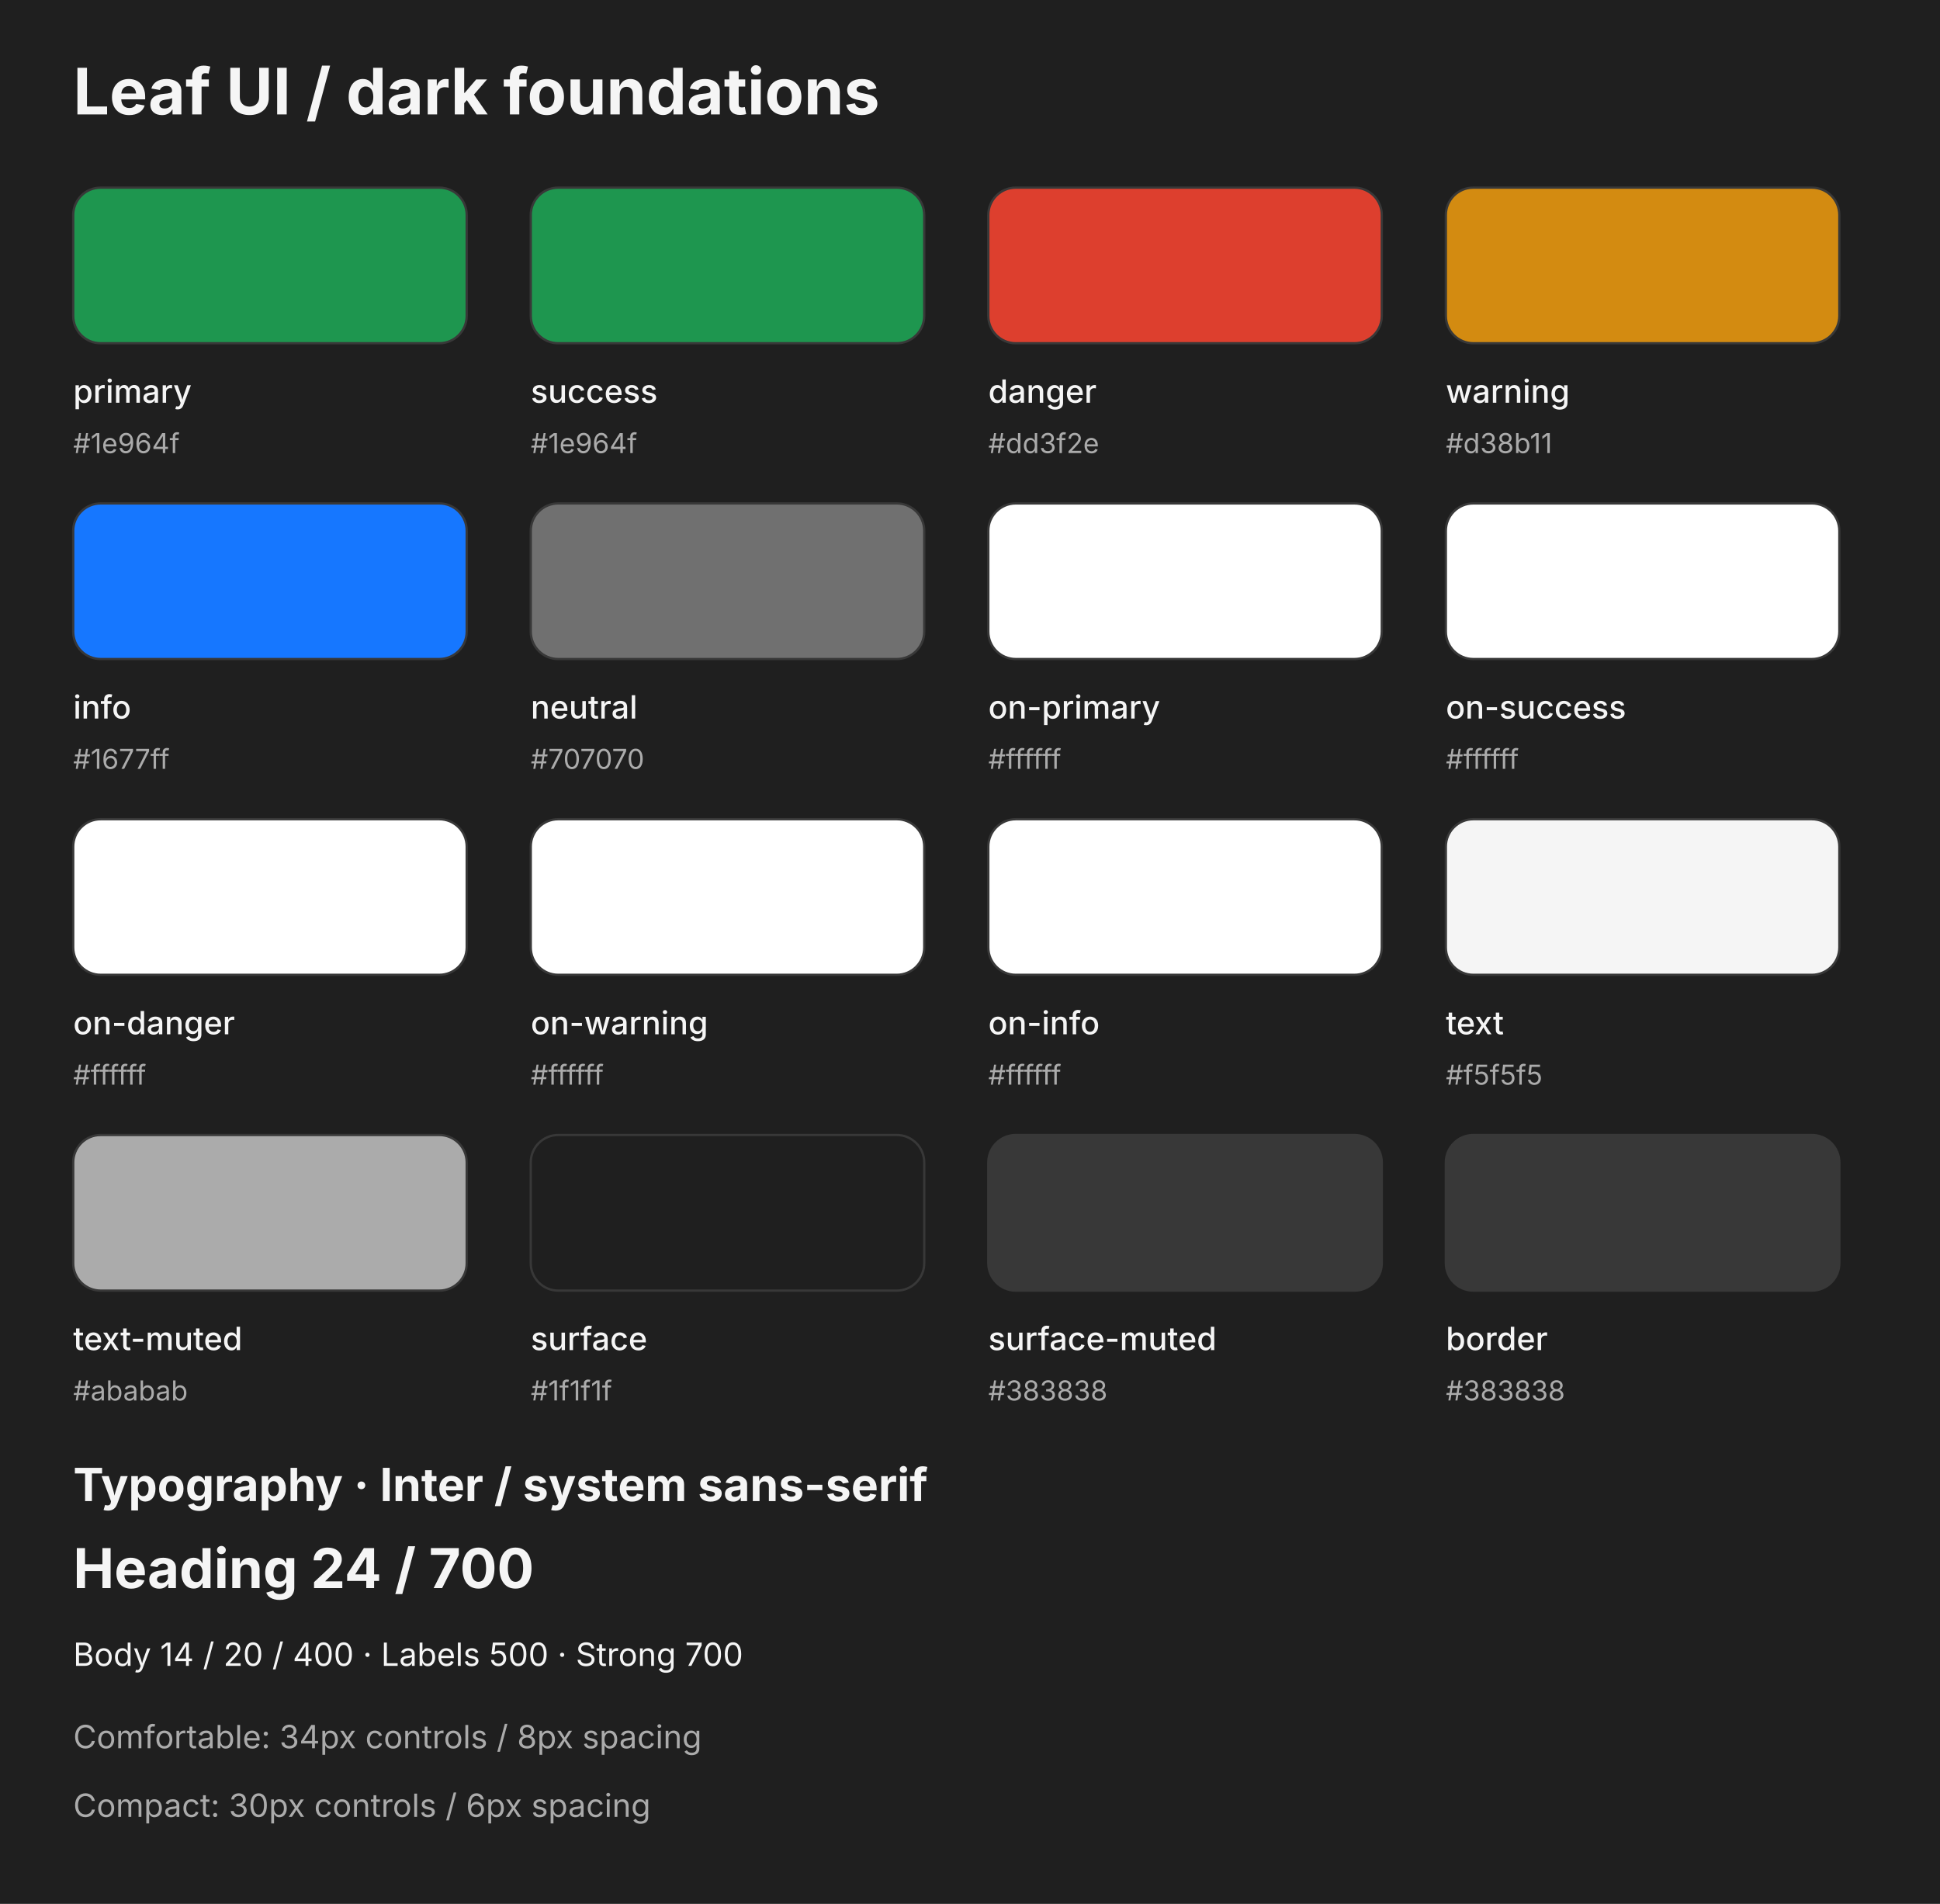
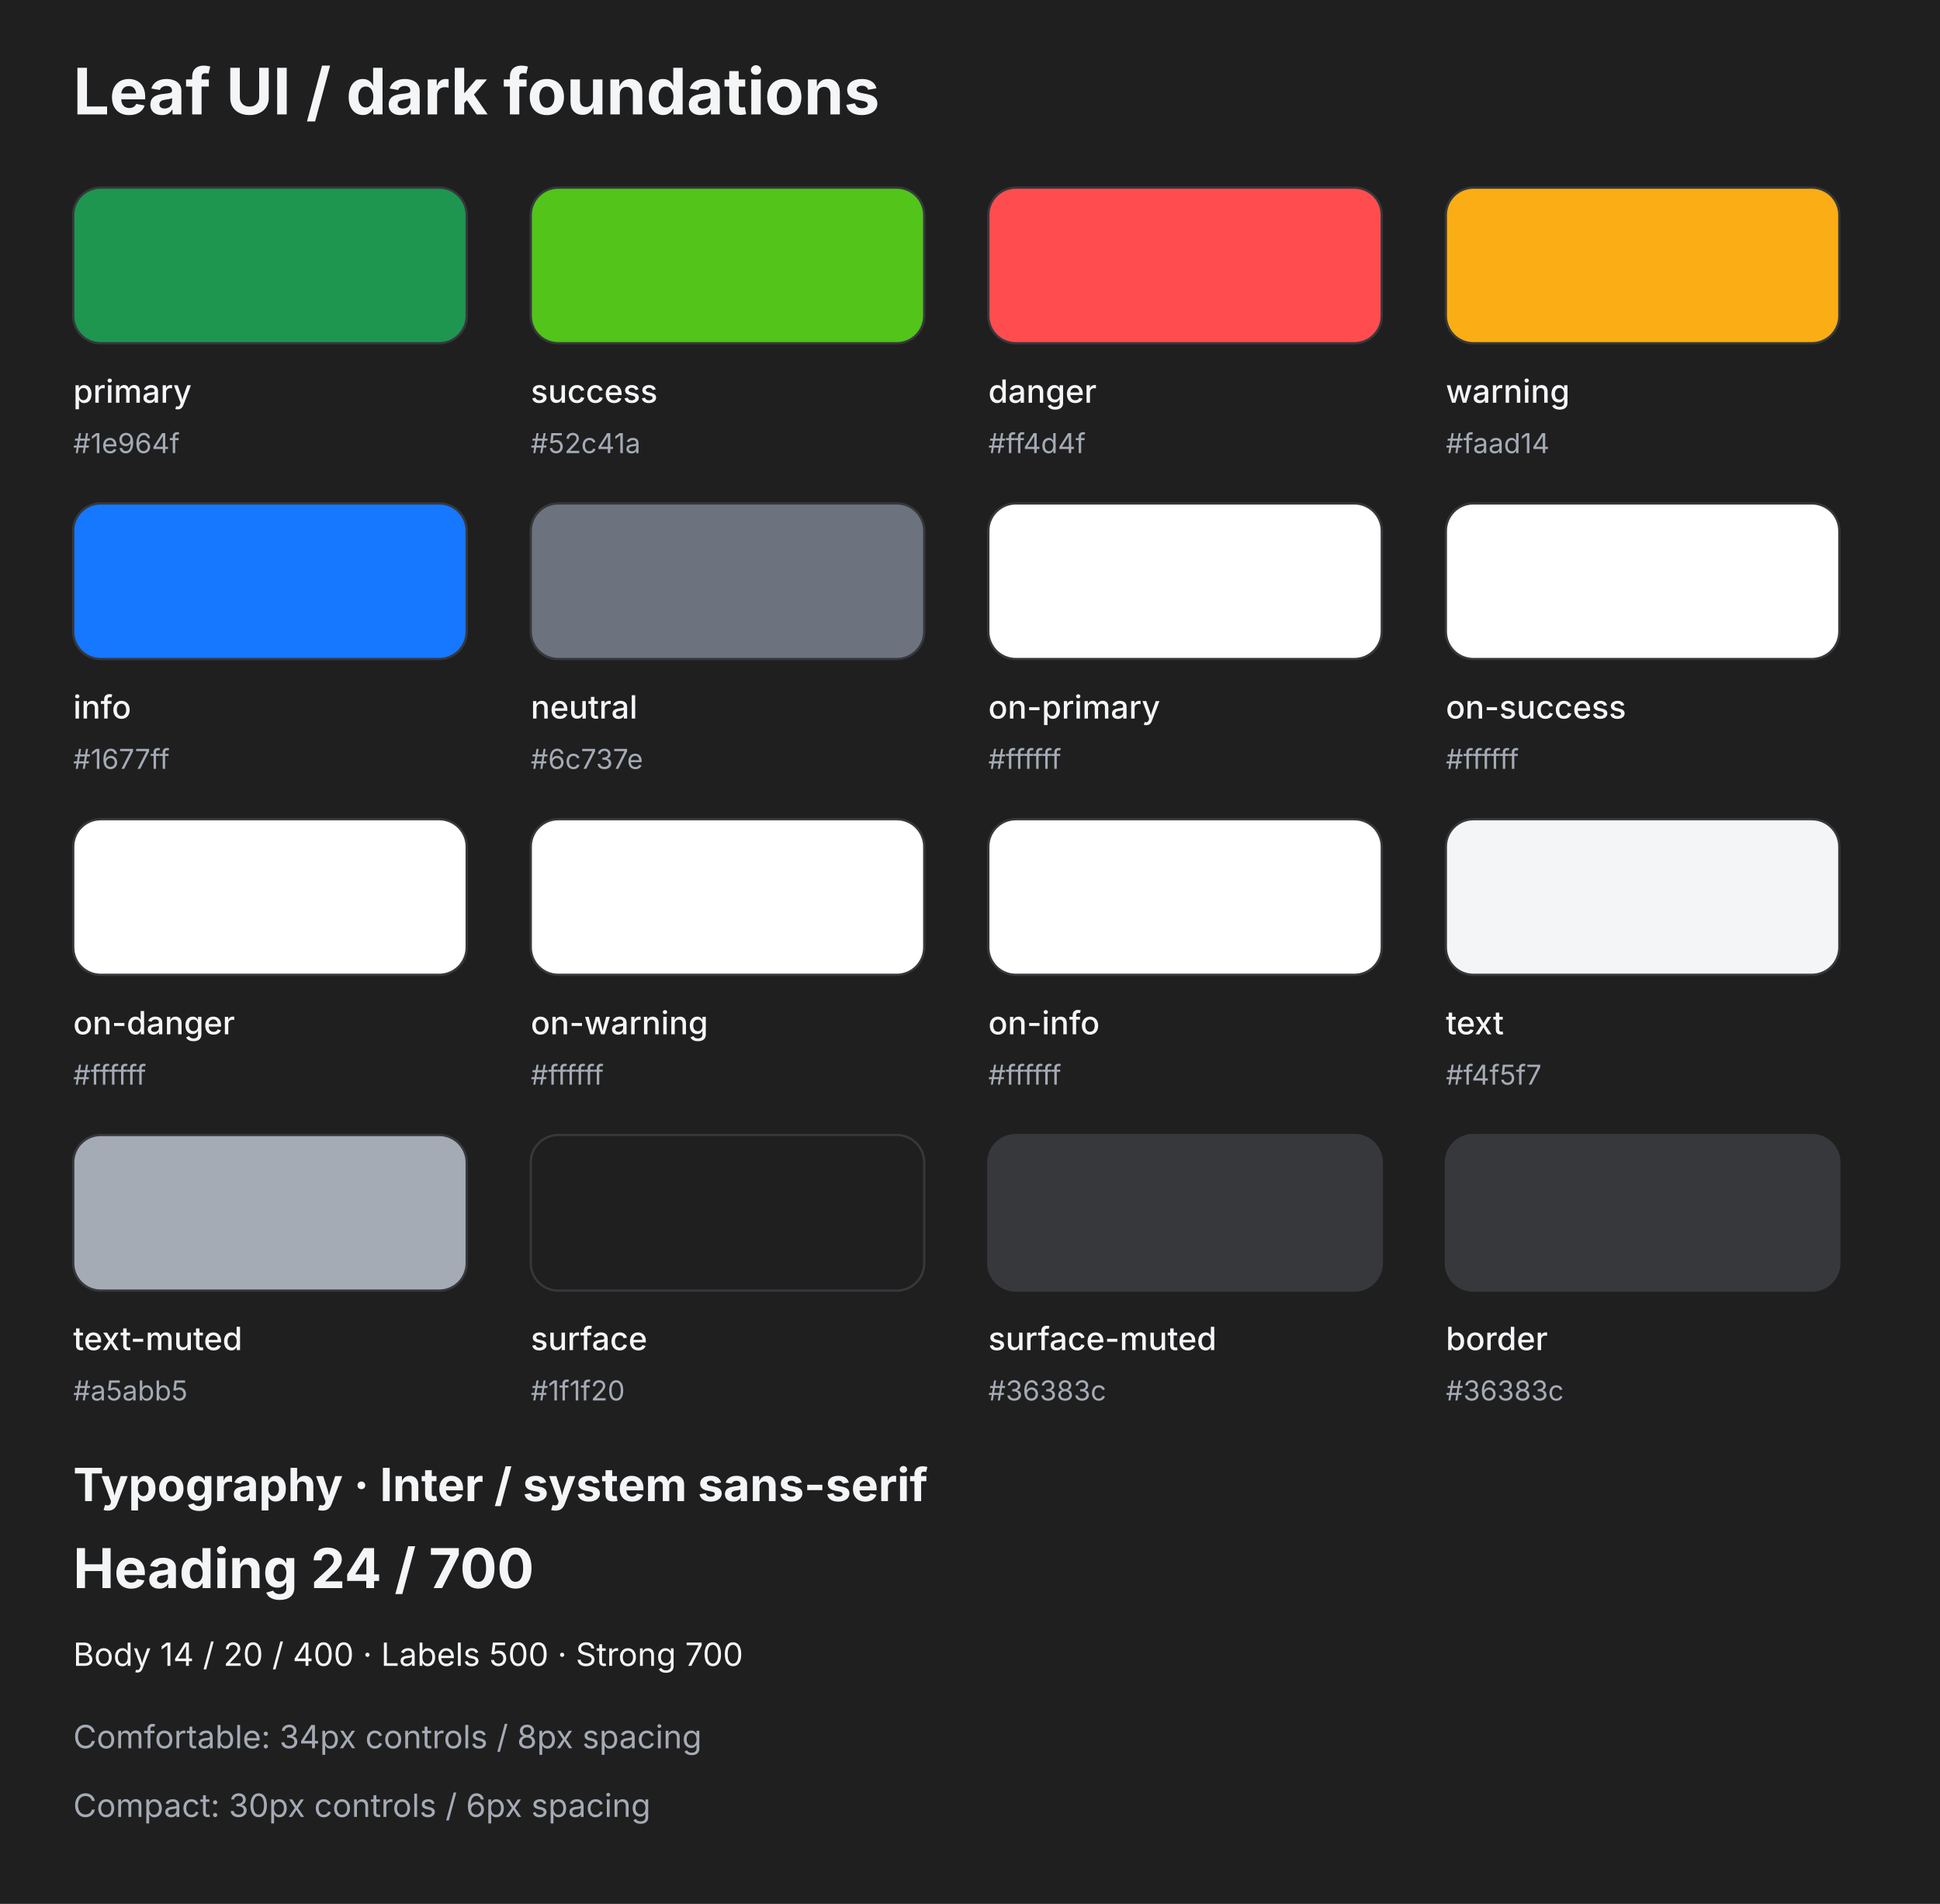
<svg xmlns="http://www.w3.org/2000/svg" width="848" height="832" viewBox="0 0 848 832" font-family="Inter, Arial, sans-serif">
-   <rect x="0" y="0" width="848" height="832" rx="0" fill="#1f1f1f" stroke="none" />
-   <text x="32" y="50" fill="#f5f5f5" font-size="28" font-weight="700">Leaf UI / dark foundations</text>
+   <rect x="0" y="0" width="848" height="832" rx="0" fill="#1f1f20" stroke="none" />
+   <text x="32" y="50" fill="#f4f5f7" font-size="28" font-weight="700">Leaf UI / dark foundations</text>
  <g id="color-primary">
-     <rect x="32" y="82" width="172" height="68" rx="12" fill="#1e964f" stroke="#383838" />
-     <text x="32" y="176" fill="#f5f5f5" font-size="14" font-weight="500">primary</text>
-     <text x="32" y="198" fill="#ababab" font-size="12" font-weight="400">#1e964f</text>
+     <rect x="32" y="82" width="172" height="68" rx="12" fill="#1e964f" stroke="#36383c" />
+     <text x="32" y="176" fill="#f4f5f7" font-size="14" font-weight="500">primary</text>
+     <text x="32" y="198" fill="#a5abb5" font-size="12" font-weight="400">#1e964f</text>
  </g>
  <g id="color-success">
-     <rect x="232" y="82" width="172" height="68" rx="12" fill="#1e964f" stroke="#383838" />
-     <text x="232" y="176" fill="#f5f5f5" font-size="14" font-weight="500">success</text>
-     <text x="232" y="198" fill="#ababab" font-size="12" font-weight="400">#1e964f</text>
+     <rect x="232" y="82" width="172" height="68" rx="12" fill="#52c41a" stroke="#36383c" />
+     <text x="232" y="176" fill="#f4f5f7" font-size="14" font-weight="500">success</text>
+     <text x="232" y="198" fill="#a5abb5" font-size="12" font-weight="400">#52c41a</text>
  </g>
  <g id="color-danger">
-     <rect x="432" y="82" width="172" height="68" rx="12" fill="#dd3f2e" stroke="#383838" />
-     <text x="432" y="176" fill="#f5f5f5" font-size="14" font-weight="500">danger</text>
-     <text x="432" y="198" fill="#ababab" font-size="12" font-weight="400">#dd3f2e</text>
+     <rect x="432" y="82" width="172" height="68" rx="12" fill="#ff4d4f" stroke="#36383c" />
+     <text x="432" y="176" fill="#f4f5f7" font-size="14" font-weight="500">danger</text>
+     <text x="432" y="198" fill="#a5abb5" font-size="12" font-weight="400">#ff4d4f</text>
  </g>
  <g id="color-warning">
-     <rect x="632" y="82" width="172" height="68" rx="12" fill="#d38b11" stroke="#383838" />
-     <text x="632" y="176" fill="#f5f5f5" font-size="14" font-weight="500">warning</text>
-     <text x="632" y="198" fill="#ababab" font-size="12" font-weight="400">#d38b11</text>
+     <rect x="632" y="82" width="172" height="68" rx="12" fill="#faad14" stroke="#36383c" />
+     <text x="632" y="176" fill="#f4f5f7" font-size="14" font-weight="500">warning</text>
+     <text x="632" y="198" fill="#a5abb5" font-size="12" font-weight="400">#faad14</text>
  </g>
  <g id="color-info">
-     <rect x="32" y="220" width="172" height="68" rx="12" fill="#1677ff" stroke="#383838" />
-     <text x="32" y="314" fill="#f5f5f5" font-size="14" font-weight="500">info</text>
-     <text x="32" y="336" fill="#ababab" font-size="12" font-weight="400">#1677ff</text>
+     <rect x="32" y="220" width="172" height="68" rx="12" fill="#1677ff" stroke="#36383c" />
+     <text x="32" y="314" fill="#f4f5f7" font-size="14" font-weight="500">info</text>
+     <text x="32" y="336" fill="#a5abb5" font-size="12" font-weight="400">#1677ff</text>
  </g>
  <g id="color-neutral">
-     <rect x="232" y="220" width="172" height="68" rx="12" fill="#707070" stroke="#383838" />
-     <text x="232" y="314" fill="#f5f5f5" font-size="14" font-weight="500">neutral</text>
-     <text x="232" y="336" fill="#ababab" font-size="12" font-weight="400">#707070</text>
+     <rect x="232" y="220" width="172" height="68" rx="12" fill="#6c737e" stroke="#36383c" />
+     <text x="232" y="314" fill="#f4f5f7" font-size="14" font-weight="500">neutral</text>
+     <text x="232" y="336" fill="#a5abb5" font-size="12" font-weight="400">#6c737e</text>
  </g>
  <g id="color-on-primary">
-     <rect x="432" y="220" width="172" height="68" rx="12" fill="#ffffff" stroke="#383838" />
-     <text x="432" y="314" fill="#f5f5f5" font-size="14" font-weight="500">on-primary</text>
-     <text x="432" y="336" fill="#ababab" font-size="12" font-weight="400">#ffffff</text>
+     <rect x="432" y="220" width="172" height="68" rx="12" fill="#ffffff" stroke="#36383c" />
+     <text x="432" y="314" fill="#f4f5f7" font-size="14" font-weight="500">on-primary</text>
+     <text x="432" y="336" fill="#a5abb5" font-size="12" font-weight="400">#ffffff</text>
  </g>
  <g id="color-on-success">
-     <rect x="632" y="220" width="172" height="68" rx="12" fill="#ffffff" stroke="#383838" />
-     <text x="632" y="314" fill="#f5f5f5" font-size="14" font-weight="500">on-success</text>
-     <text x="632" y="336" fill="#ababab" font-size="12" font-weight="400">#ffffff</text>
+     <rect x="632" y="220" width="172" height="68" rx="12" fill="#ffffff" stroke="#36383c" />
+     <text x="632" y="314" fill="#f4f5f7" font-size="14" font-weight="500">on-success</text>
+     <text x="632" y="336" fill="#a5abb5" font-size="12" font-weight="400">#ffffff</text>
  </g>
  <g id="color-on-danger">
-     <rect x="32" y="358" width="172" height="68" rx="12" fill="#ffffff" stroke="#383838" />
-     <text x="32" y="452" fill="#f5f5f5" font-size="14" font-weight="500">on-danger</text>
-     <text x="32" y="474" fill="#ababab" font-size="12" font-weight="400">#ffffff</text>
+     <rect x="32" y="358" width="172" height="68" rx="12" fill="#ffffff" stroke="#36383c" />
+     <text x="32" y="452" fill="#f4f5f7" font-size="14" font-weight="500">on-danger</text>
+     <text x="32" y="474" fill="#a5abb5" font-size="12" font-weight="400">#ffffff</text>
  </g>
  <g id="color-on-warning">
-     <rect x="232" y="358" width="172" height="68" rx="12" fill="#ffffff" stroke="#383838" />
-     <text x="232" y="452" fill="#f5f5f5" font-size="14" font-weight="500">on-warning</text>
-     <text x="232" y="474" fill="#ababab" font-size="12" font-weight="400">#ffffff</text>
+     <rect x="232" y="358" width="172" height="68" rx="12" fill="#ffffff" stroke="#36383c" />
+     <text x="232" y="452" fill="#f4f5f7" font-size="14" font-weight="500">on-warning</text>
+     <text x="232" y="474" fill="#a5abb5" font-size="12" font-weight="400">#ffffff</text>
  </g>
  <g id="color-on-info">
-     <rect x="432" y="358" width="172" height="68" rx="12" fill="#ffffff" stroke="#383838" />
-     <text x="432" y="452" fill="#f5f5f5" font-size="14" font-weight="500">on-info</text>
-     <text x="432" y="474" fill="#ababab" font-size="12" font-weight="400">#ffffff</text>
+     <rect x="432" y="358" width="172" height="68" rx="12" fill="#ffffff" stroke="#36383c" />
+     <text x="432" y="452" fill="#f4f5f7" font-size="14" font-weight="500">on-info</text>
+     <text x="432" y="474" fill="#a5abb5" font-size="12" font-weight="400">#ffffff</text>
  </g>
  <g id="color-text">
-     <rect x="632" y="358" width="172" height="68" rx="12" fill="#f5f5f5" stroke="#383838" />
-     <text x="632" y="452" fill="#f5f5f5" font-size="14" font-weight="500">text</text>
-     <text x="632" y="474" fill="#ababab" font-size="12" font-weight="400">#f5f5f5</text>
+     <rect x="632" y="358" width="172" height="68" rx="12" fill="#f4f5f7" stroke="#36383c" />
+     <text x="632" y="452" fill="#f4f5f7" font-size="14" font-weight="500">text</text>
+     <text x="632" y="474" fill="#a5abb5" font-size="12" font-weight="400">#f4f5f7</text>
  </g>
  <g id="color-text-muted">
-     <rect x="32" y="496" width="172" height="68" rx="12" fill="#ababab" stroke="#383838" />
-     <text x="32" y="590" fill="#f5f5f5" font-size="14" font-weight="500">text-muted</text>
-     <text x="32" y="612" fill="#ababab" font-size="12" font-weight="400">#ababab</text>
+     <rect x="32" y="496" width="172" height="68" rx="12" fill="#a5abb5" stroke="#36383c" />
+     <text x="32" y="590" fill="#f4f5f7" font-size="14" font-weight="500">text-muted</text>
+     <text x="32" y="612" fill="#a5abb5" font-size="12" font-weight="400">#a5abb5</text>
  </g>
  <g id="color-surface">
-     <rect x="232" y="496" width="172" height="68" rx="12" fill="#1f1f1f" stroke="#383838" />
-     <text x="232" y="590" fill="#f5f5f5" font-size="14" font-weight="500">surface</text>
-     <text x="232" y="612" fill="#ababab" font-size="12" font-weight="400">#1f1f1f</text>
+     <rect x="232" y="496" width="172" height="68" rx="12" fill="#1f1f20" stroke="#36383c" />
+     <text x="232" y="590" fill="#f4f5f7" font-size="14" font-weight="500">surface</text>
+     <text x="232" y="612" fill="#a5abb5" font-size="12" font-weight="400">#1f1f20</text>
  </g>
  <g id="color-surface-muted">
-     <rect x="432" y="496" width="172" height="68" rx="12" fill="#383838" stroke="#383838" />
-     <text x="432" y="590" fill="#f5f5f5" font-size="14" font-weight="500">surface-muted</text>
-     <text x="432" y="612" fill="#ababab" font-size="12" font-weight="400">#383838</text>
+     <rect x="432" y="496" width="172" height="68" rx="12" fill="#36383c" stroke="#36383c" />
+     <text x="432" y="590" fill="#f4f5f7" font-size="14" font-weight="500">surface-muted</text>
+     <text x="432" y="612" fill="#a5abb5" font-size="12" font-weight="400">#36383c</text>
  </g>
  <g id="color-border">
-     <rect x="632" y="496" width="172" height="68" rx="12" fill="#383838" stroke="#383838" />
-     <text x="632" y="590" fill="#f5f5f5" font-size="14" font-weight="500">border</text>
-     <text x="632" y="612" fill="#ababab" font-size="12" font-weight="400">#383838</text>
+     <rect x="632" y="496" width="172" height="68" rx="12" fill="#36383c" stroke="#36383c" />
+     <text x="632" y="590" fill="#f4f5f7" font-size="14" font-weight="500">border</text>
+     <text x="632" y="612" fill="#a5abb5" font-size="12" font-weight="400">#36383c</text>
  </g>
-   <text x="32" y="656" fill="#f5f5f5" font-size="20" font-weight="700">Typography · Inter / system sans-serif</text>
-   <text x="32" y="694" fill="#f5f5f5" font-size="24" font-weight="700">Heading 24 / 700</text>
-   <text x="32" y="728" fill="#f5f5f5" font-size="14" font-weight="400">Body 14 / 20 / 400 · Labels 500 · Strong 700</text>
-   <text x="32" y="764" fill="#ababab" font-size="14" font-weight="400">Comfortable: 34px controls / 8px spacing</text>
-   <text x="32" y="794" fill="#ababab" font-size="14" font-weight="400">Compact: 30px controls / 6px spacing</text>
+   <text x="32" y="656" fill="#f4f5f7" font-size="20" font-weight="700">Typography · Inter / system sans-serif</text>
+   <text x="32" y="694" fill="#f4f5f7" font-size="24" font-weight="700">Heading 24 / 700</text>
+   <text x="32" y="728" fill="#f4f5f7" font-size="14" font-weight="400">Body 14 / 20 / 400 · Labels 500 · Strong 700</text>
+   <text x="32" y="764" fill="#a5abb5" font-size="14" font-weight="400">Comfortable: 34px controls / 8px spacing</text>
+   <text x="32" y="794" fill="#a5abb5" font-size="14" font-weight="400">Compact: 30px controls / 6px spacing</text>
</svg>
